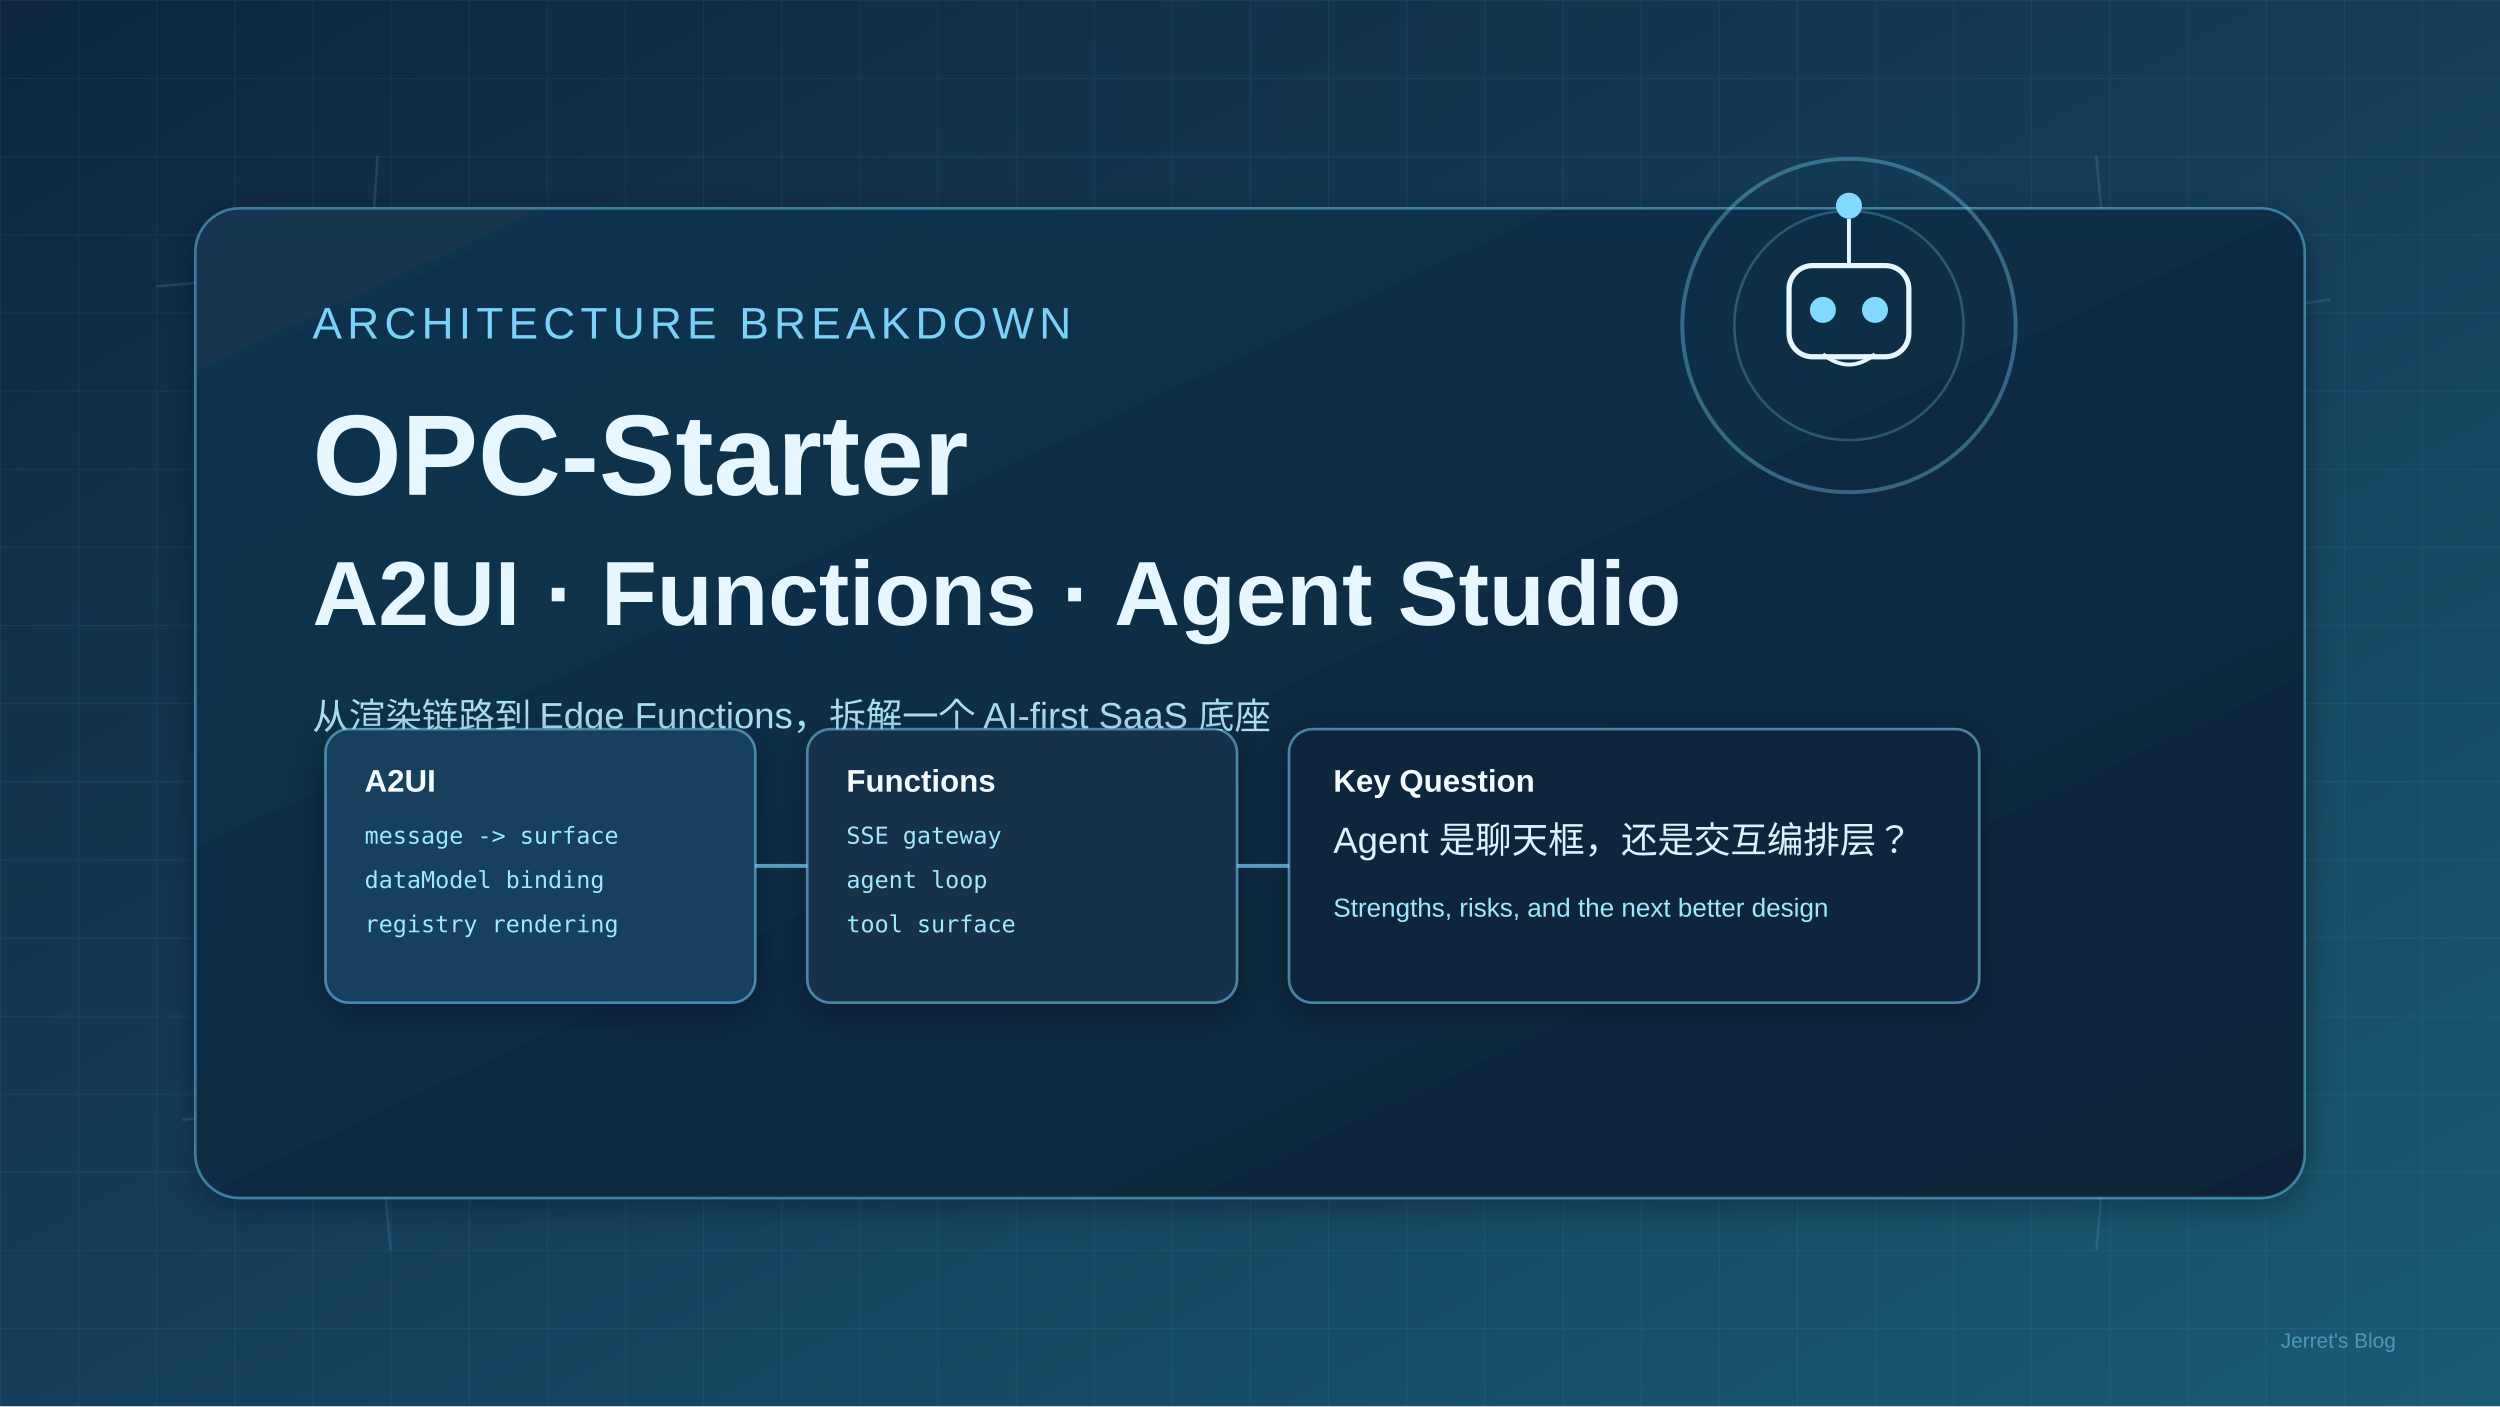
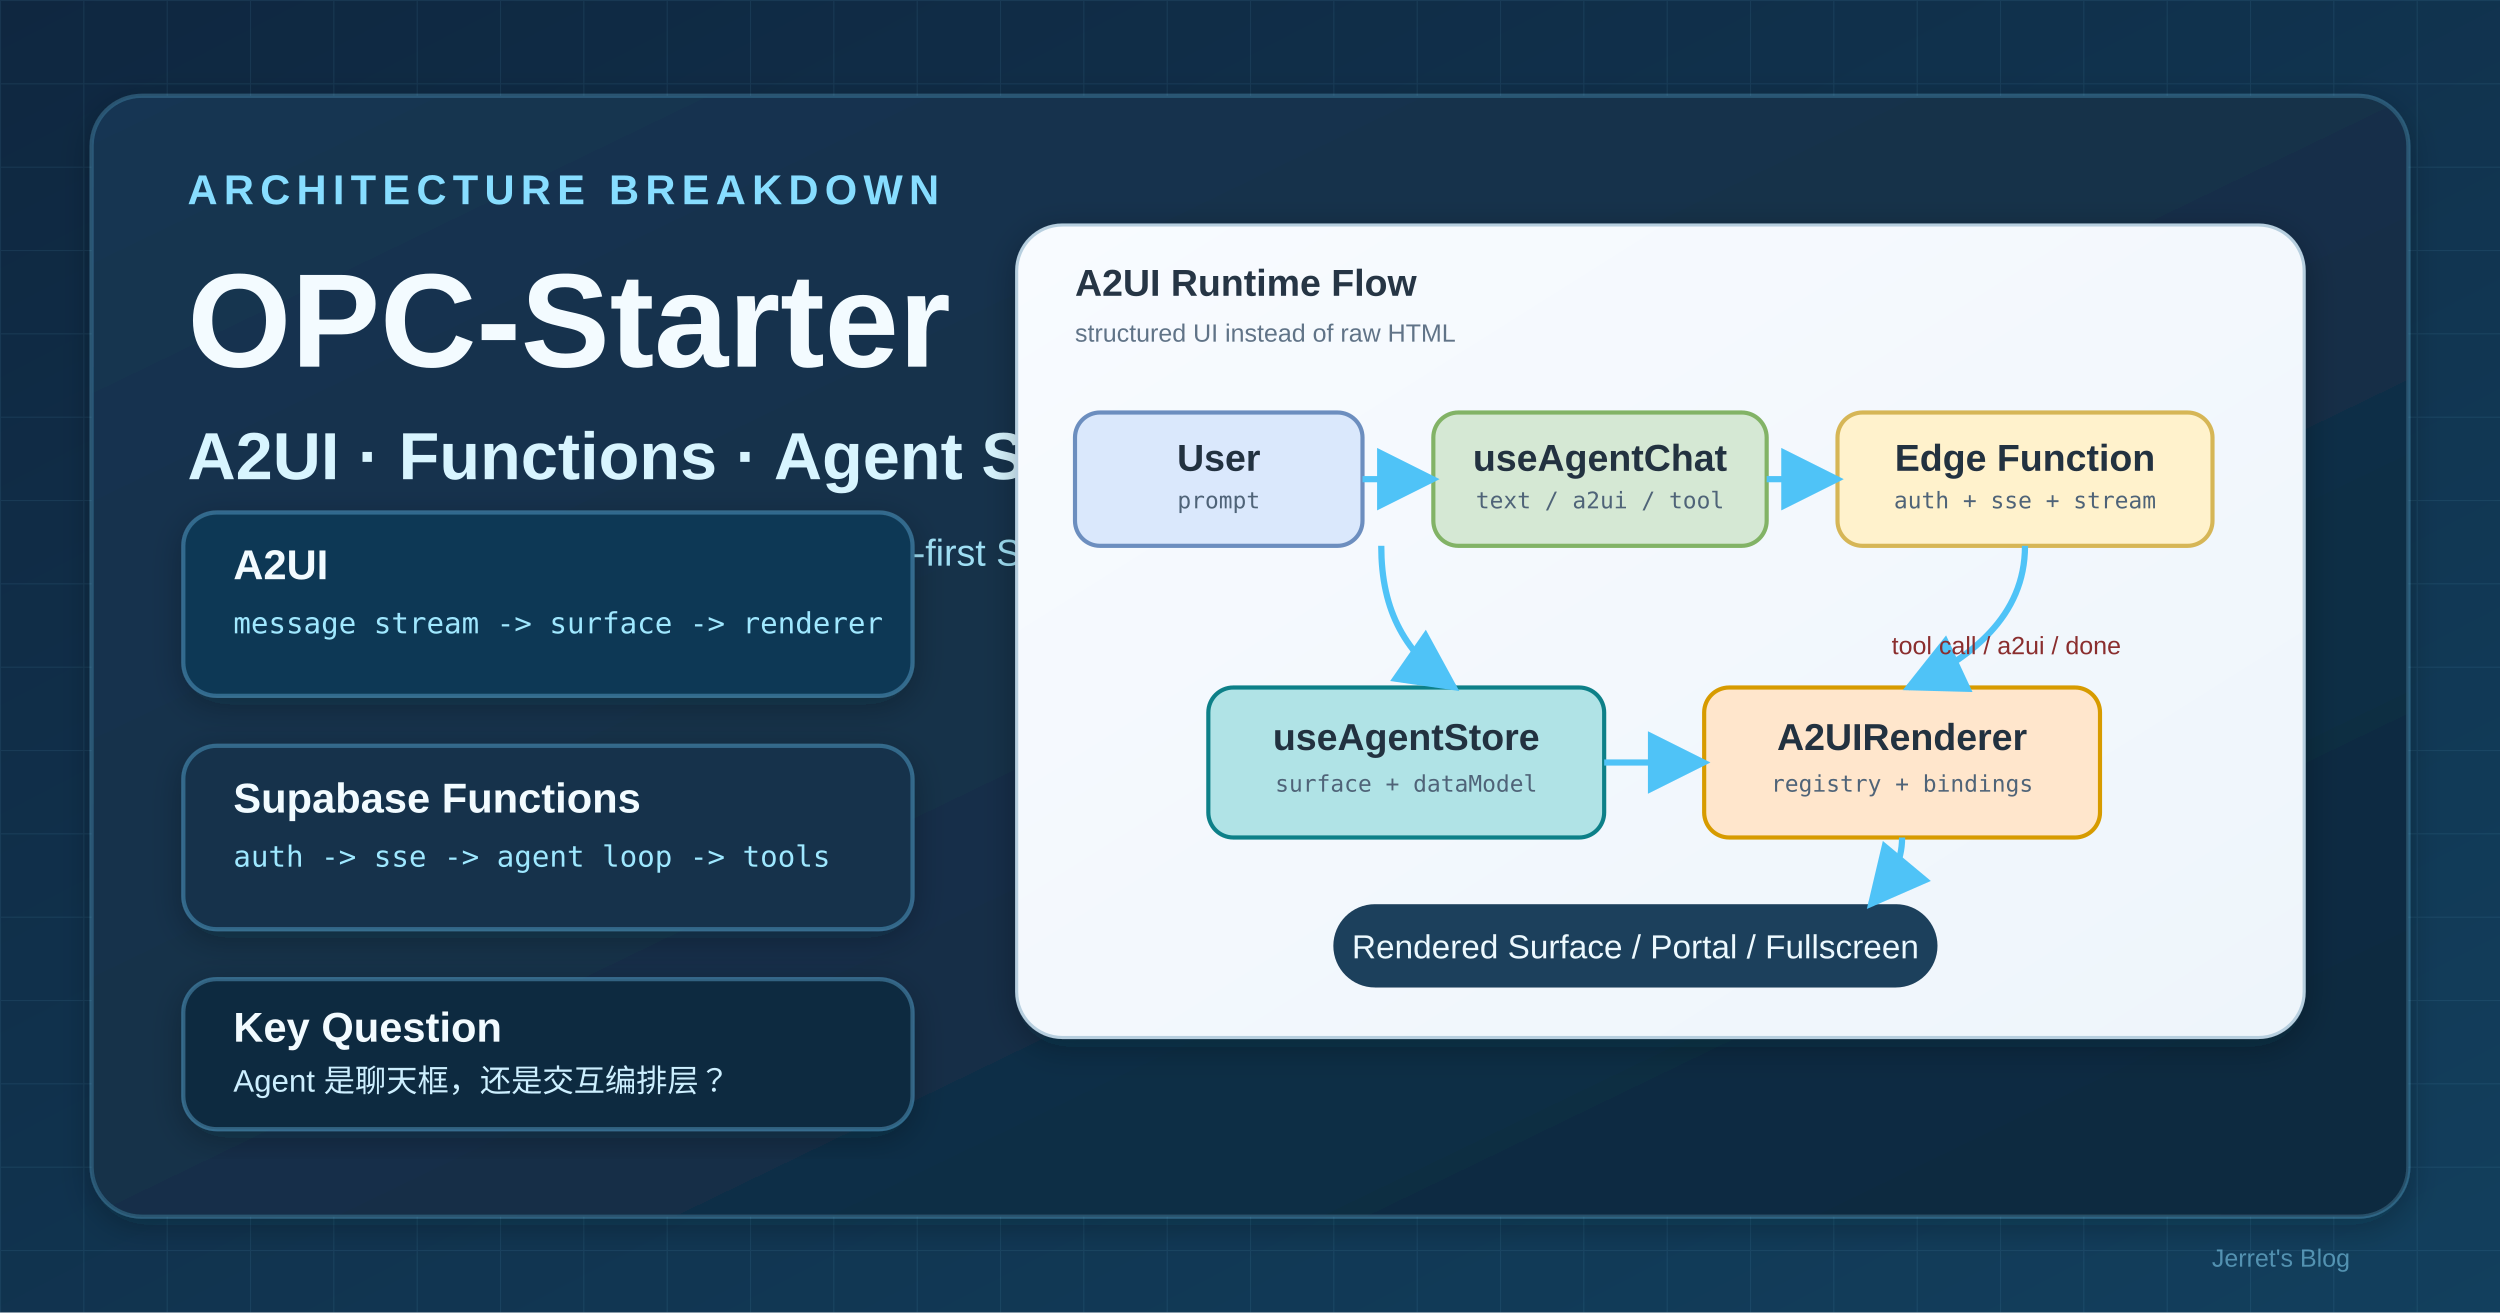
- <svg xmlns="http://www.w3.org/2000/svg" viewBox="0 0 1920 1080">
+ <svg xmlns="http://www.w3.org/2000/svg" viewBox="0 0 1200 630">
  <defs>
    <linearGradient id="bg" x1="0%" y1="0%" x2="100%" y2="100%">
      <stop offset="0%" stop-color="#0f2740" />
-       <stop offset="50%" stop-color="#143d59" />
-       <stop offset="100%" stop-color="#1b5b73" />
+       <stop offset="100%" stop-color="#123f5d" />
    </linearGradient>
    <linearGradient id="panel" x1="0%" y1="0%" x2="100%" y2="100%">
-       <stop offset="0%" stop-color="#123551" />
-       <stop offset="100%" stop-color="#0c2437" />
+       <stop offset="0%" stop-color="#143552" />
+       <stop offset="100%" stop-color="#102a3f" />
+     </linearGradient>
+     <linearGradient id="board" x1="0%" y1="0%" x2="100%" y2="100%">
+       <stop offset="0%" stop-color="#f8fbff" />
+       <stop offset="100%" stop-color="#eef5fb" />
    </linearGradient>
    <filter id="shadow" x="-20%" y="-20%" width="140%" height="140%">
-       <feDropShadow dx="0" dy="6" stdDeviation="12" flood-color="#061119" flood-opacity="0.35" />
+       <feDropShadow dx="0" dy="4" stdDeviation="8" flood-color="#07131d" flood-opacity="0.28" />
    </filter>
-     <pattern id="grid" x="0" y="0" width="60" height="60" patternUnits="userSpaceOnUse">
-       <path d="M 60 0 L 0 0 0 60" fill="none" stroke="#70d5ff" stroke-opacity="0.10" stroke-width="1" />
+     <pattern id="grid" x="0" y="0" width="40" height="40" patternUnits="userSpaceOnUse">
+       <path d="M 40 0 L 0 0 0 40" fill="none" stroke="#7ed7ff" stroke-opacity="0.08" stroke-width="1" />
    </pattern>
+     <marker id="arrow" markerWidth="10" markerHeight="10" refX="9" refY="5" orient="auto">
+       <polygon points="0 0, 10 5, 0 10" fill="#4fc3f7" />
+     </marker>
  </defs>
-   <rect width="1920" height="1080" fill="url(#bg)" />
-   <rect width="1920" height="1080" fill="url(#grid)" />
-   <g opacity="0.15" stroke="#70d5ff" stroke-width="2" fill="none">
-     <path d="M 120 220 Q 560 180 930 240 Q 1330 300 1790 230" />
-     <path d="M 140 860 Q 620 800 980 850 Q 1400 905 1770 830" />
-     <path d="M 290 120 Q 260 540 300 960" />
-     <path d="M 1610 120 Q 1650 540 1610 960" />
+   <rect width="1200" height="630" fill="url(#bg)" />
+   <rect width="1200" height="630" fill="url(#grid)" />
+   <g filter="url(#shadow)">
+     <rect x="44" y="46" width="1112" height="538" rx="24" fill="url(#panel)" stroke="#7ed7ff" stroke-opacity="0.22" stroke-width="2" />
  </g>
-   <g filter="url(#shadow)">
-     <rect x="150" y="160" width="1620" height="760" rx="34" fill="url(#panel)" stroke="#70d5ff" stroke-opacity="0.45" stroke-width="2" />
+   <g transform="translate(90, 98)">
+     <text x="0" y="0" font-family="Arial, sans-serif" font-size="20" font-weight="bold" letter-spacing="3" fill="#87ddff">ARCHITECTURE BREAKDOWN</text>
+     <text x="0" y="78" font-family="Arial, sans-serif" font-size="64" font-weight="bold" fill="#f3fbff">OPC-Starter</text>
+     <text x="0" y="132" font-family="Arial, sans-serif" font-size="32" font-weight="bold" fill="#d8f5ff">A2UI · Functions · Agent Studio</text>
+     <text x="0" y="174" font-family="Arial, sans-serif" font-size="18" fill="#9fdff4">从渲染链路到 Edge Functions，拆解一个 AI-first SaaS 底座</text>
  </g>
-   <g transform="translate(240, 260)">
-     <text x="0" y="0" font-family="Arial, sans-serif" font-size="34" letter-spacing="4" fill="#81d9ff" opacity="0.95">ARCHITECTURE BREAKDOWN</text>
-     <text x="0" y="120" font-family="Arial, sans-serif" font-size="88" font-weight="bold" fill="#e7f7ff">OPC-Starter</text>
-     <text x="0" y="220" font-family="Arial, sans-serif" font-size="70" font-weight="bold" fill="#e7f7ff">A2UI · Functions · Agent Studio</text>
-     <text x="0" y="300" font-family="Arial, sans-serif" font-size="28" fill="#a9dff5">从渲染链路到 Edge Functions，拆解一个 AI-first SaaS 底座</text>
+   <g transform="translate(88, 246)" filter="url(#shadow)">
+     <rect x="0" y="0" width="350" height="88" rx="16" fill="#113854" stroke="#6fcfff" stroke-opacity="0.34" stroke-width="2" />
+     <text x="24" y="32" font-family="Arial" font-size="20" font-weight="bold" fill="#f2fbff">A2UI</text>
+     <text x="24" y="58" font-family="monospace" font-size="14" fill="#9fe8ff">message stream -&gt; surface -&gt; renderer</text>
  </g>
-   <g transform="translate(250, 560)" filter="url(#shadow)">
-     <rect x="0" y="0" width="330" height="210" rx="18" fill="#123f5d" stroke="#81d9ff" stroke-opacity="0.5" stroke-width="2" />
-     <text x="30" y="48" font-family="Arial" font-size="24" font-weight="bold" fill="#f4fbff">A2UI</text>
-     <text x="30" y="88" font-family="monospace" font-size="18" fill="#9fe8ff">message -&gt; surface</text>
-     <text x="30" y="122" font-family="monospace" font-size="18" fill="#9fe8ff">dataModel binding</text>
-     <text x="30" y="156" font-family="monospace" font-size="18" fill="#9fe8ff">registry rendering</text>
+   <g transform="translate(88, 358)" filter="url(#shadow)">
+     <rect x="0" y="0" width="350" height="88" rx="16" fill="#14324c" stroke="#6fcfff" stroke-opacity="0.34" stroke-width="2" />
+     <text x="24" y="32" font-family="Arial" font-size="20" font-weight="bold" fill="#f2fbff">Supabase Functions</text>
+     <text x="24" y="58" font-family="monospace" font-size="14" fill="#9fe8ff">auth -&gt; sse -&gt; agent loop -&gt; tools</text>
  </g>
-   <g transform="translate(620, 560)" filter="url(#shadow)">
-     <rect x="0" y="0" width="330" height="210" rx="18" fill="#15324c" stroke="#81d9ff" stroke-opacity="0.5" stroke-width="2" />
-     <text x="30" y="48" font-family="Arial" font-size="24" font-weight="bold" fill="#f4fbff">Functions</text>
-     <text x="30" y="88" font-family="monospace" font-size="18" fill="#9fe8ff">SSE gateway</text>
-     <text x="30" y="122" font-family="monospace" font-size="18" fill="#9fe8ff">agent loop</text>
-     <text x="30" y="156" font-family="monospace" font-size="18" fill="#9fe8ff">tool surface</text>
+   <g transform="translate(88, 470)" filter="url(#shadow)">
+     <rect x="0" y="0" width="350" height="72" rx="16" fill="#102a3f" stroke="#6fcfff" stroke-opacity="0.34" stroke-width="2" />
+     <text x="24" y="30" font-family="Arial" font-size="20" font-weight="bold" fill="#f2fbff">Key Question</text>
+     <text x="24" y="54" font-family="Arial" font-size="15" fill="#ccefff">Agent 是聊天框，还是交互编排层？</text>
  </g>
-   <g transform="translate(990, 560)" filter="url(#shadow)">
-     <rect x="0" y="0" width="530" height="210" rx="18" fill="#11283c" stroke="#81d9ff" stroke-opacity="0.5" stroke-width="2" />
-     <text x="34" y="48" font-family="Arial" font-size="24" font-weight="bold" fill="#f4fbff">Key Question</text>
-     <text x="34" y="95" font-family="Arial" font-size="28" fill="#d8f5ff">Agent 是聊天框，还是交互编排层？</text>
-     <text x="34" y="144" font-family="Arial" font-size="20" fill="#9fe8ff">Strengths, risks, and the next better design</text>
+   <g transform="translate(488, 108)" filter="url(#shadow)">
+     <rect x="0" y="0" width="618" height="390" rx="22" fill="url(#board)" stroke="#b7cfdf" stroke-width="1.5" />
+     <text x="28" y="34" font-family="Arial" font-size="18" font-weight="bold" fill="#263645">A2UI Runtime Flow</text>
+     <text x="28" y="56" font-family="Arial" font-size="12" fill="#607387">structured UI instead of raw HTML</text>
+     <g transform="translate(28, 90)">
+       <rect x="0" y="0" width="138" height="64" rx="12" fill="#dae8fc" stroke="#6c8ebf" stroke-width="2" />
+       <text x="69" y="28" text-anchor="middle" font-family="Arial" font-size="18" font-weight="bold" fill="#243040">User</text>
+       <text x="69" y="46" text-anchor="middle" font-family="monospace" font-size="11" fill="#4f6478">prompt</text>
+     </g>
+     <g transform="translate(200, 90)">
+       <rect x="0" y="0" width="160" height="64" rx="12" fill="#d5e8d4" stroke="#82b366" stroke-width="2" />
+       <text x="80" y="28" text-anchor="middle" font-family="Arial" font-size="18" font-weight="bold" fill="#243040">useAgentChat</text>
+       <text x="80" y="46" text-anchor="middle" font-family="monospace" font-size="11" fill="#4f6478">text / a2ui / tool</text>
+     </g>
+     <g transform="translate(394, 90)">
+       <rect x="0" y="0" width="180" height="64" rx="12" fill="#fff2cc" stroke="#d6b656" stroke-width="2" />
+       <text x="90" y="28" text-anchor="middle" font-family="Arial" font-size="18" font-weight="bold" fill="#243040">Edge Function</text>
+       <text x="90" y="46" text-anchor="middle" font-family="monospace" font-size="11" fill="#4f6478">auth + sse + stream</text>
+     </g>
+     <g transform="translate(92, 222)">
+       <rect x="0" y="0" width="190" height="72" rx="12" fill="#b0e3e6" stroke="#0e8088" stroke-width="2" />
+       <text x="95" y="30" text-anchor="middle" font-family="Arial" font-size="18" font-weight="bold" fill="#243040">useAgentStore</text>
+       <text x="95" y="50" text-anchor="middle" font-family="monospace" font-size="11" fill="#4f6478">surface + dataModel</text>
+     </g>
+     <g transform="translate(330, 222)">
+       <rect x="0" y="0" width="190" height="72" rx="12" fill="#ffe6cc" stroke="#d79b00" stroke-width="2" />
+       <text x="95" y="30" text-anchor="middle" font-family="Arial" font-size="18" font-weight="bold" fill="#243040">A2UIRenderer</text>
+       <text x="95" y="50" text-anchor="middle" font-family="monospace" font-size="11" fill="#4f6478">registry + bindings</text>
+     </g>
+     <g transform="translate(152, 326)">
+       <rect x="0" y="0" width="290" height="40" rx="20" fill="#123551" opacity="0.94" />
+       <text x="145" y="26" text-anchor="middle" font-family="Arial" font-size="16" fill="#ecf9ff">Rendered Surface / Portal / Fullscreen</text>
+     </g>
+     <g stroke="#4fc3f7" stroke-width="3" fill="none" marker-end="url(#arrow)">
+       <path d="M 166 122 C 178 122 186 122 200 122" />
+       <path d="M 360 122 C 374 122 382 122 394 122" />
+       <path d="M 282 258 C 302 258 314 258 330 258" />
+       <path d="M 175 154 C 175 186 187 206 210 222" />
+       <path d="M 484 154 C 484 188 458 208 428 222" />
+       <path d="M 425 294 C 425 306 420 314 410 326" />
+     </g>
+     <text x="420" y="206" font-family="Arial" font-size="12" fill="#8a2d2d">tool call / a2ui / done</text>
  </g>
-   <g stroke="#81d9ff" stroke-width="3" fill="none" opacity="0.65">
-     <path d="M 580 665 L 620 665" />
-     <path d="M 950 665 L 990 665" />
-   </g>
-   <g transform="translate(1420, 250)">
-     <circle cx="0" cy="0" r="128" fill="none" stroke="#81d9ff" stroke-opacity="0.35" stroke-width="3" />
-     <circle cx="0" cy="0" r="88" fill="none" stroke="#81d9ff" stroke-opacity="0.25" stroke-width="2" />
-     <rect x="-46" y="-46" width="92" height="70" rx="18" fill="none" stroke="#e7f7ff" stroke-width="4" />
-     <line x1="0" y1="-46" x2="0" y2="-82" stroke="#e7f7ff" stroke-width="3" />
-     <circle cx="0" cy="-92" r="10" fill="#81d9ff" />
-     <circle cx="-20" cy="-12" r="10" fill="#81d9ff" />
-     <circle cx="20" cy="-12" r="10" fill="#81d9ff" />
-     <path d="M -20 22 Q 0 38 20 22" stroke="#e7f7ff" stroke-width="3" fill="none" />
-   </g>
-   <text x="1840" y="1035" font-family="Segoe UI, Arial, sans-serif" font-size="16" fill="#81d9ff" opacity="0.5" text-anchor="end">Jerret's Blog</text>
+   <text x="1128" y="608" font-family="Segoe UI, Arial, sans-serif" font-size="12" fill="#8ddfff" opacity="0.52" text-anchor="end">Jerret's Blog</text>
</svg>
